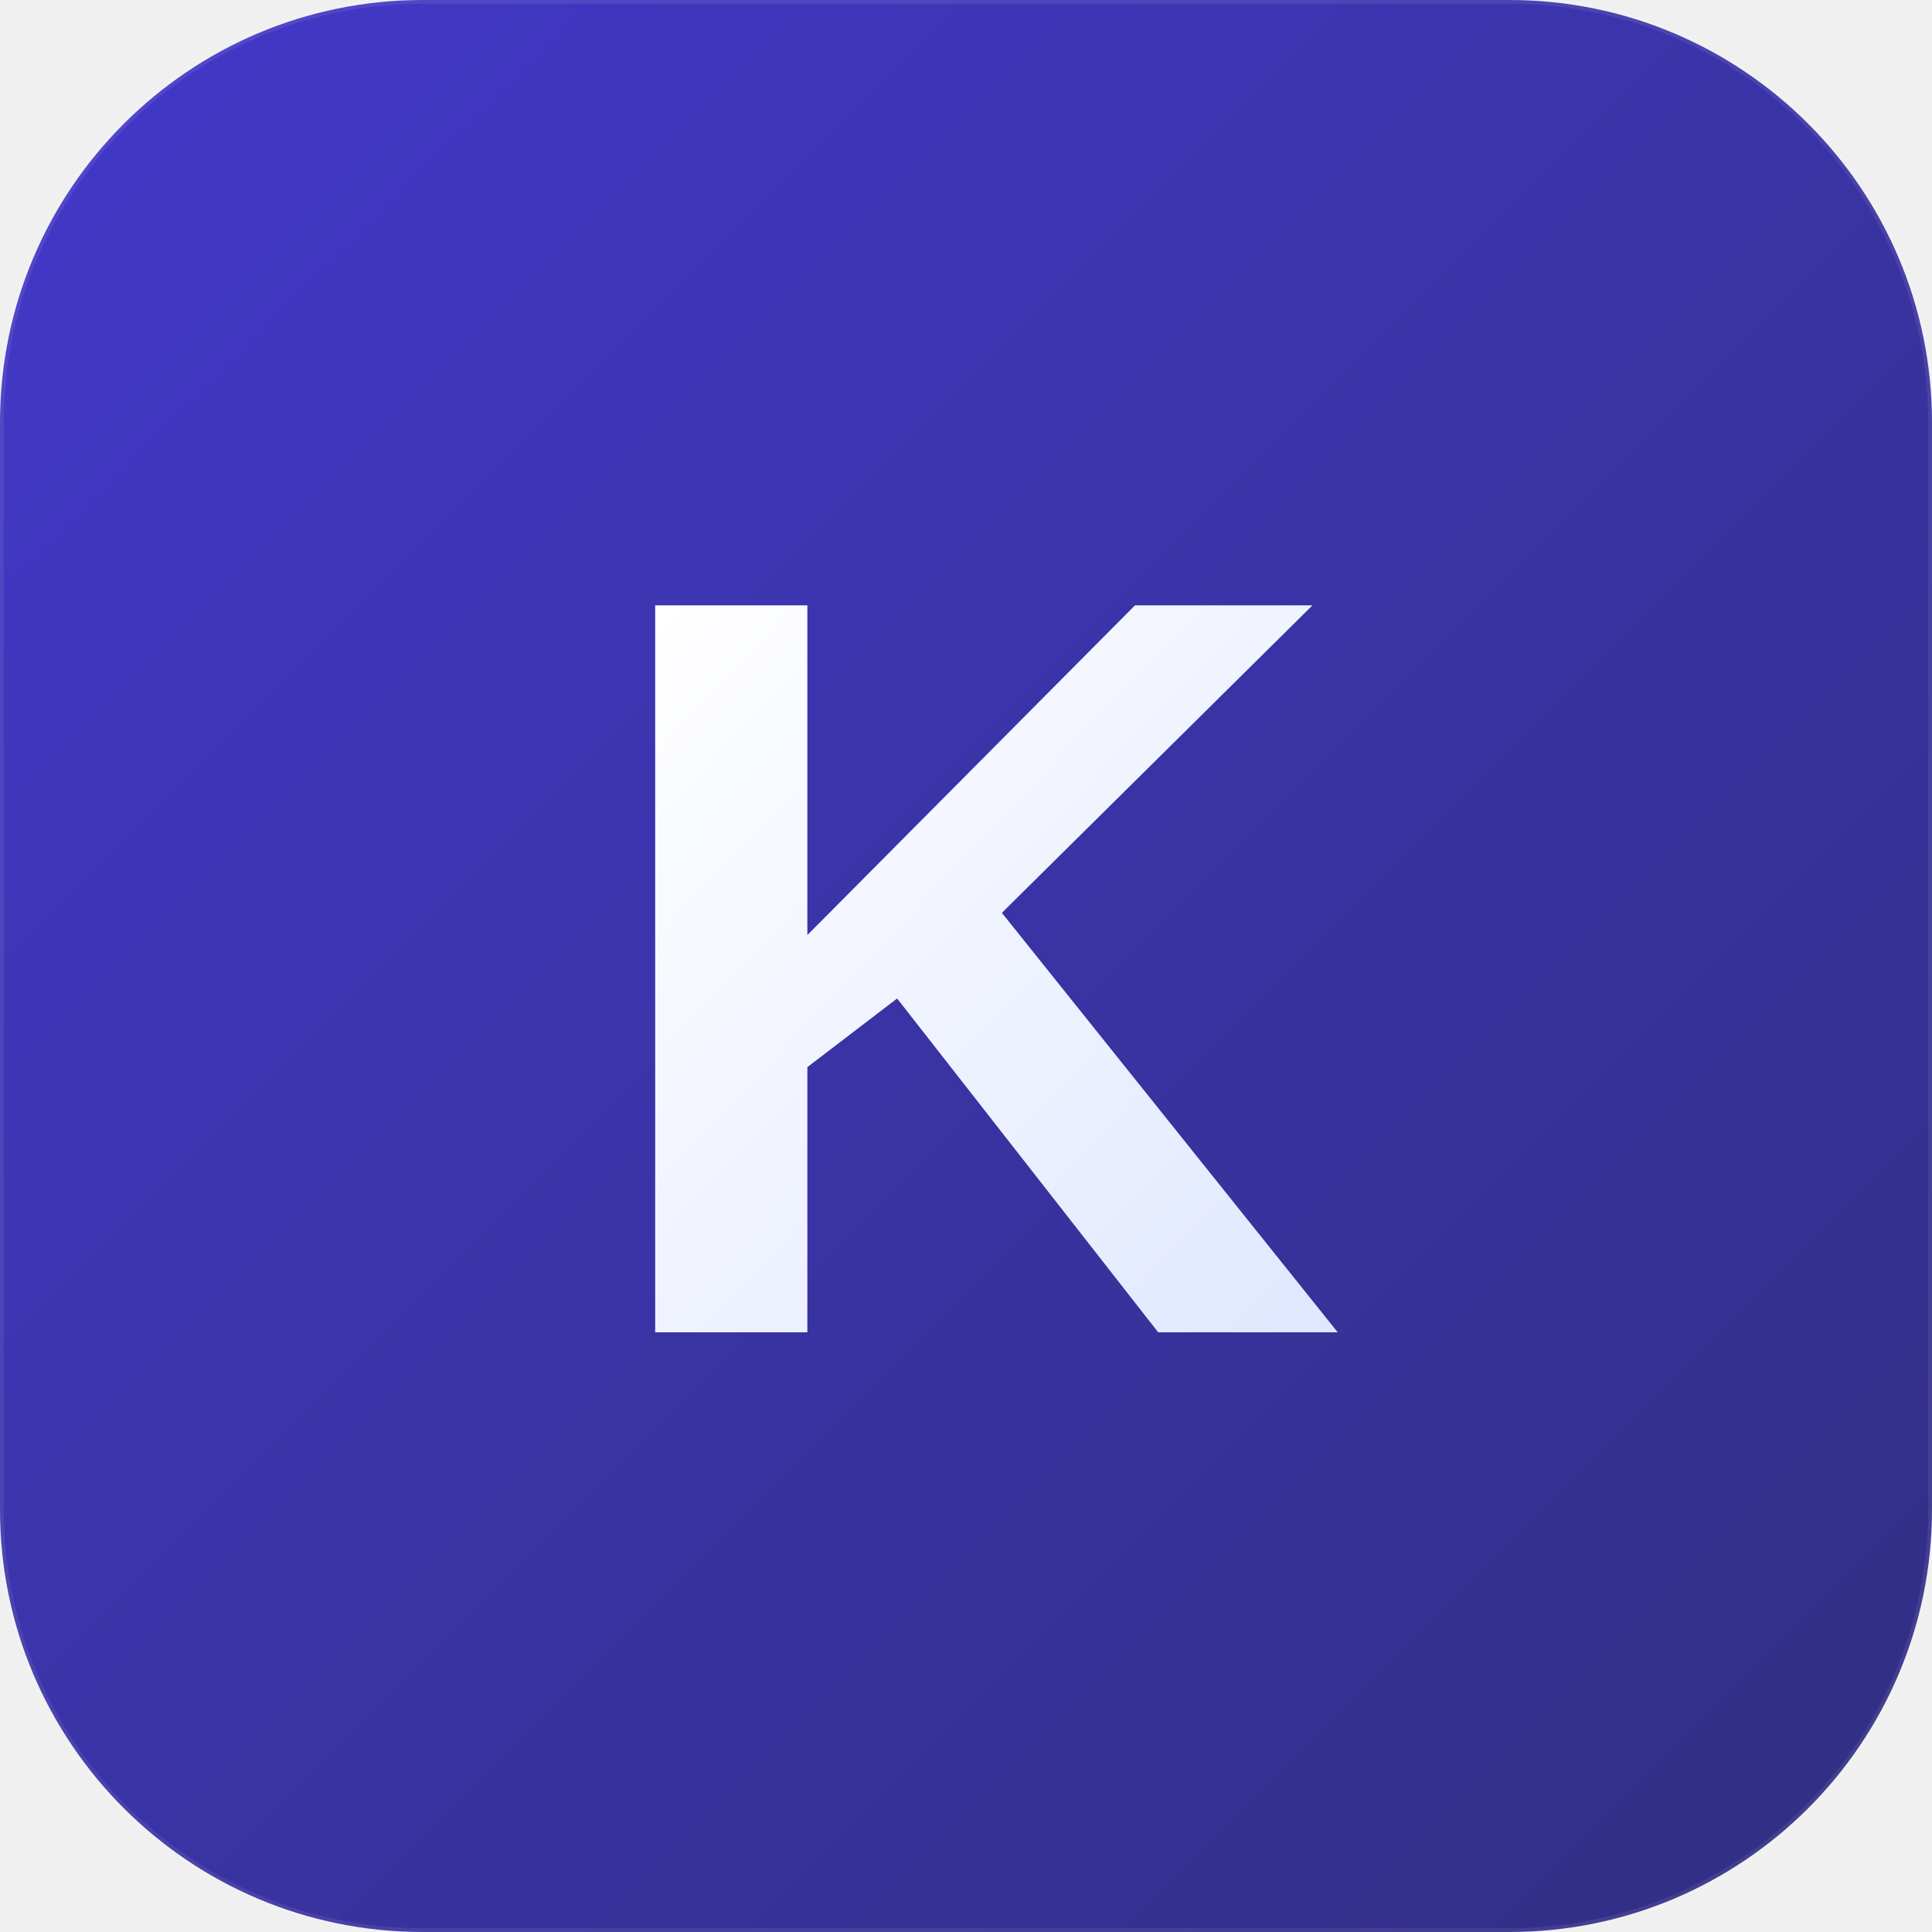
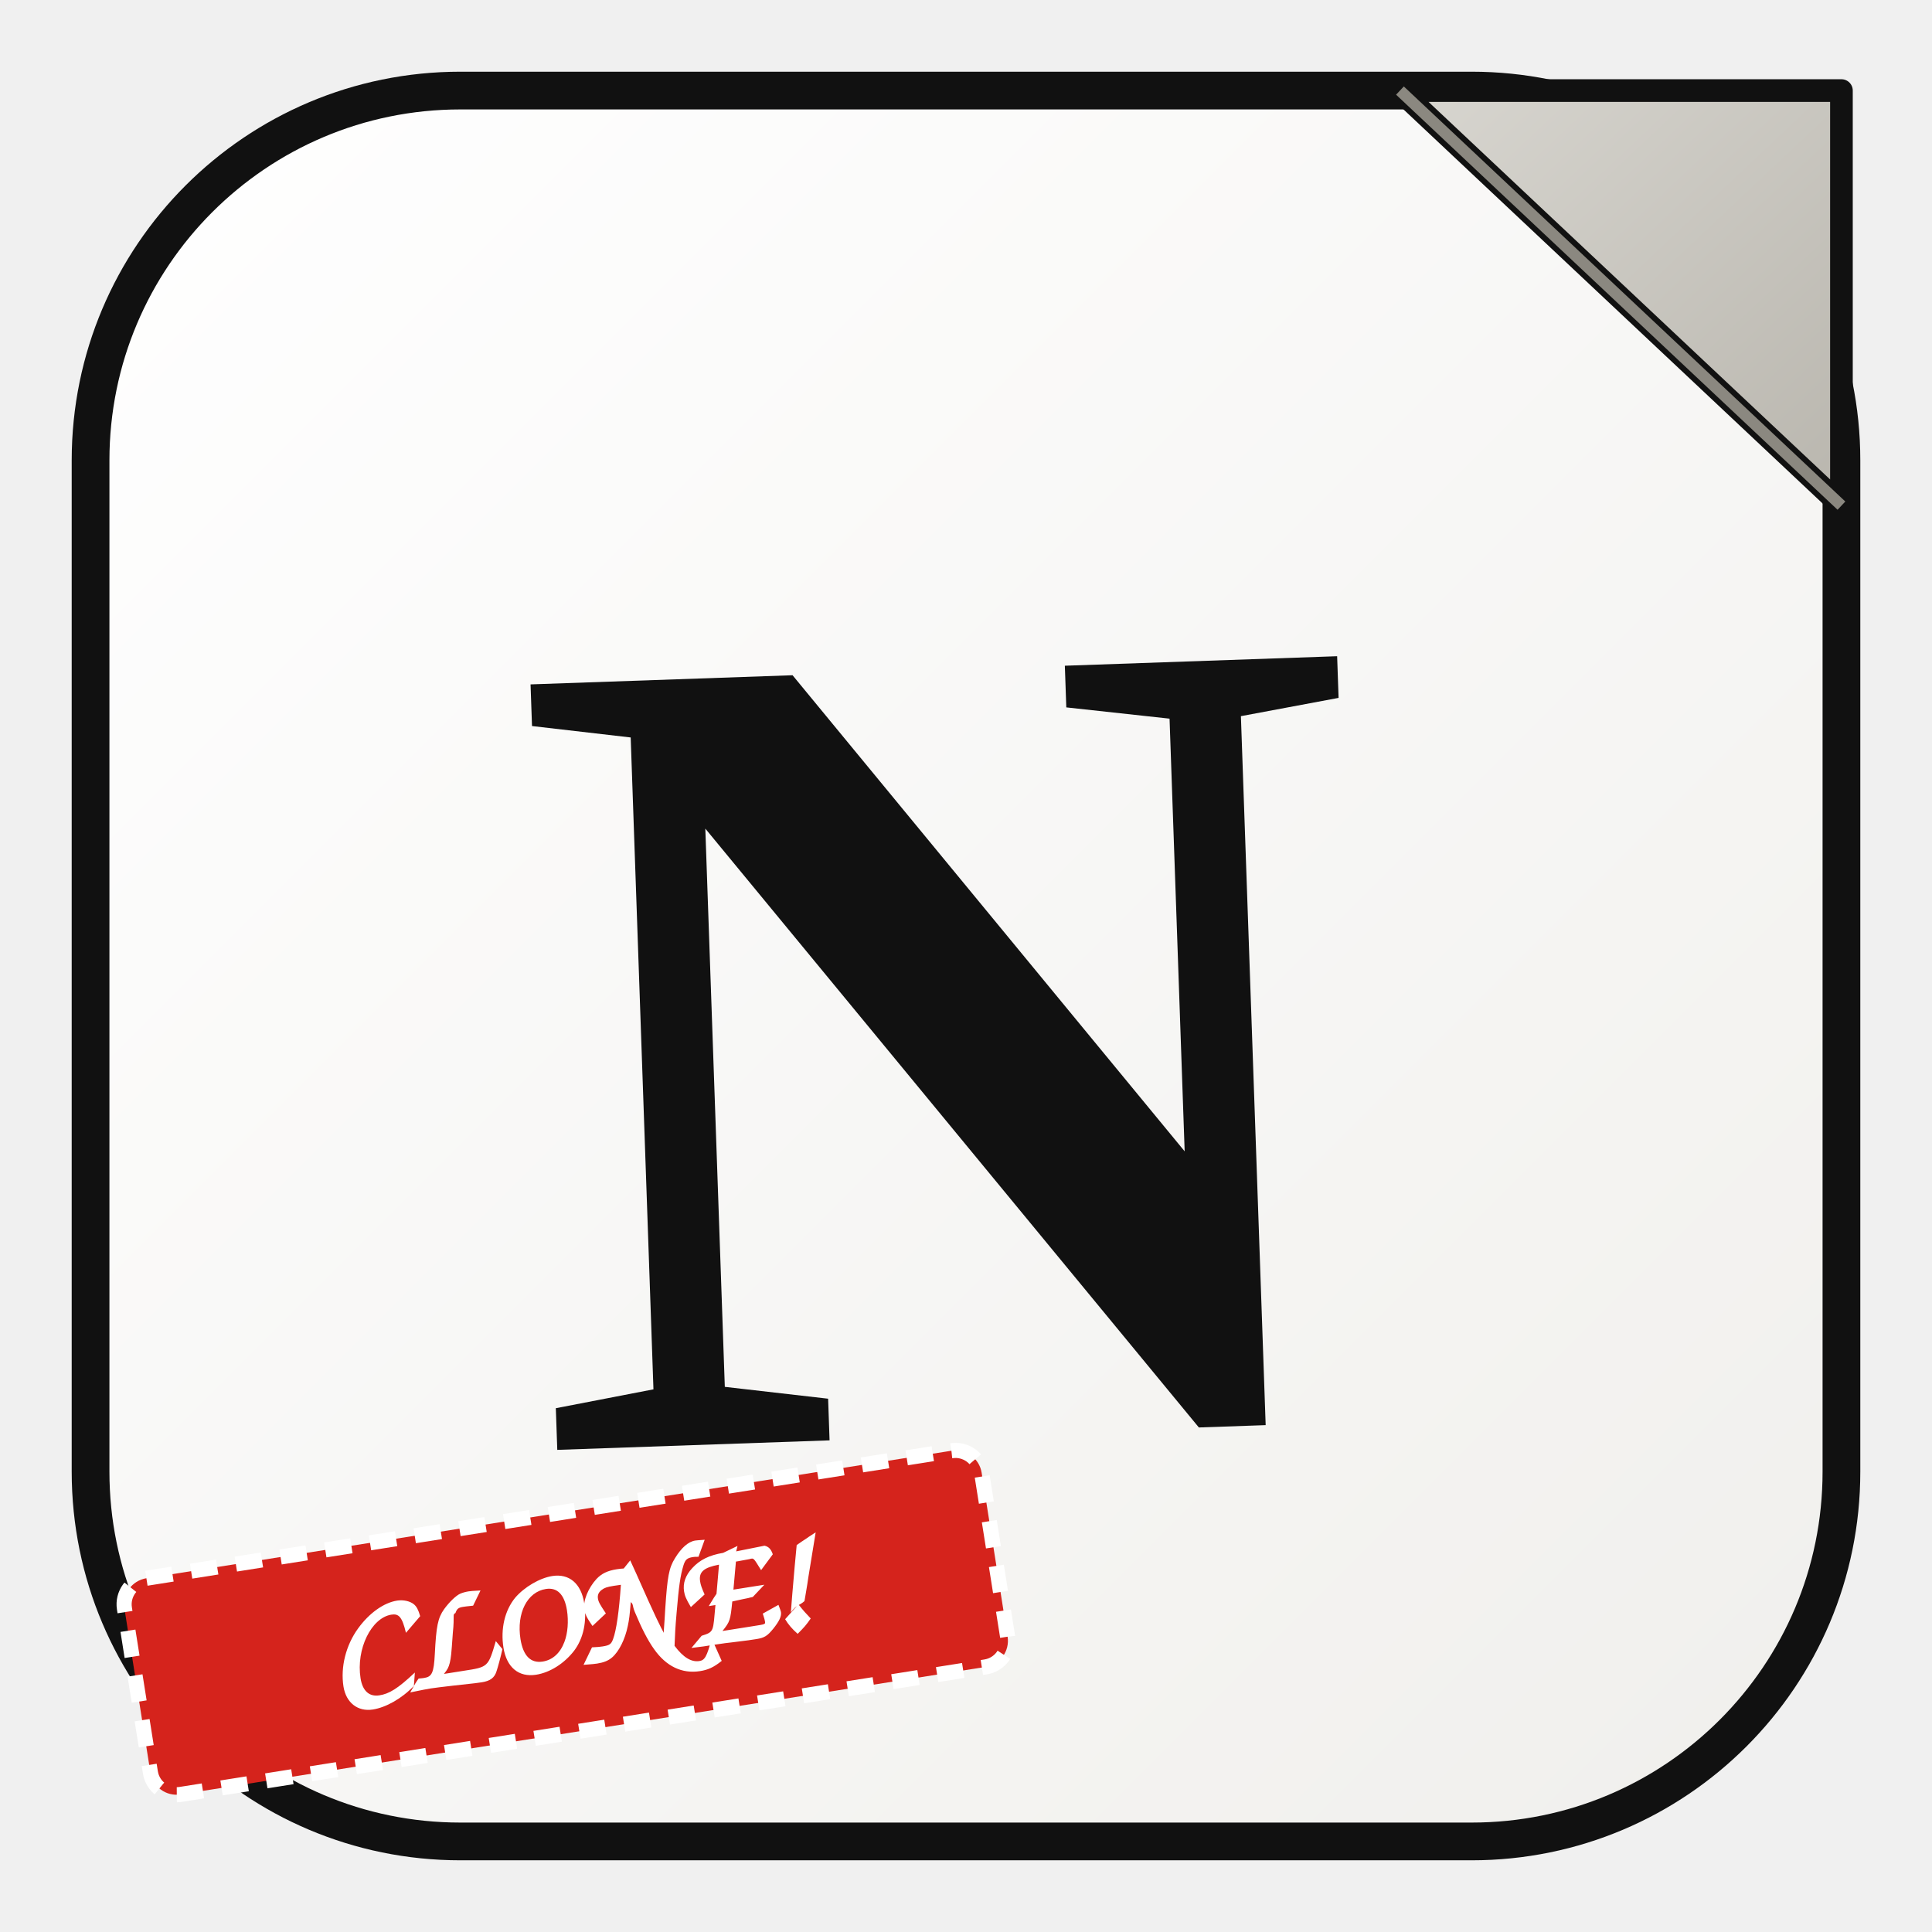
<svg xmlns="http://www.w3.org/2000/svg" width="1024" height="1024" viewBox="0 0 1024 1024">
  <defs>
-     <linearGradient id="bg" x1="0%" y1="0%" x2="100%" y2="100%">
-       <stop offset="0%" stop-color="#4338CA" />
-       <stop offset="100%" stop-color="#312E81" />
+     <linearGradient id="paper" x1="0%" y1="0%" x2="100%" y2="100%">
+       <stop offset="0%" stop-color="#FFFFFF" />
+       <stop offset="100%" stop-color="#F0EFEC" />
    </linearGradient>
-     <linearGradient id="kgrad" x1="0%" y1="0%" x2="100%" y2="100%">
-       <stop offset="0%" stop-color="#FFFFFF" />
-       <stop offset="100%" stop-color="#E0E7FF" />
+     <linearGradient id="fold" x1="0%" y1="0%" x2="100%" y2="100%">
+       <stop offset="0%" stop-color="#D8D6D0" />
+       <stop offset="100%" stop-color="#B9B6AE" />
    </linearGradient>
  </defs>
-   <rect x="0" y="0" width="1024" height="1024" rx="224" ry="224" fill="url(#bg)" />
-   <rect x="0" y="0" width="1024" height="1024" rx="224" ry="224" fill="none" stroke="#ffffff" stroke-opacity="0.08" stroke-width="4" />
-   <g transform="translate(512,512)">
-     <text x="0" y="0" font-family="-apple-system, Helvetica Neue, Arial, sans-serif" font-weight="700" font-size="560" fill="url(#kgrad)" text-anchor="middle" dominant-baseline="central">K</text>
+   <rect x="48" y="48" width="928" height="928" rx="196" ry="196" fill="url(#paper)" stroke="#111111" stroke-width="20" />
+   <path d="M 742 48 L 976 48 L 976 268 Z" fill="url(#fold)" stroke="#111111" stroke-width="12" stroke-linejoin="round" />
+   <path d="M 742 48 L 976 268" stroke="#8b8880" stroke-width="6" />
+   <g transform="translate(500,552)">
+     <text x="0" y="0" font-family="Georgia, 'Times New Roman', serif" font-weight="700" font-size="620" fill="#111111" text-anchor="middle" dominant-baseline="central" transform="rotate(-2)">N</text>
  </g>
-   <circle cx="512" cy="512" r="0" fill="none" />
+   <g transform="translate(300,860) rotate(-9)">
+     <rect x="-230" y="-58" width="460" height="116" rx="14" ry="14" fill="#D5231C" stroke="#FFFFFF" stroke-width="8" stroke-dasharray="14 10" />
+     <text x="0" y="10" font-family="'Comic Sans MS', 'Marker Felt', cursive, sans-serif" font-weight="700" font-size="78" fill="#FFFFFF" text-anchor="middle" dominant-baseline="central">CLONE!</text>
+   </g>
</svg>
